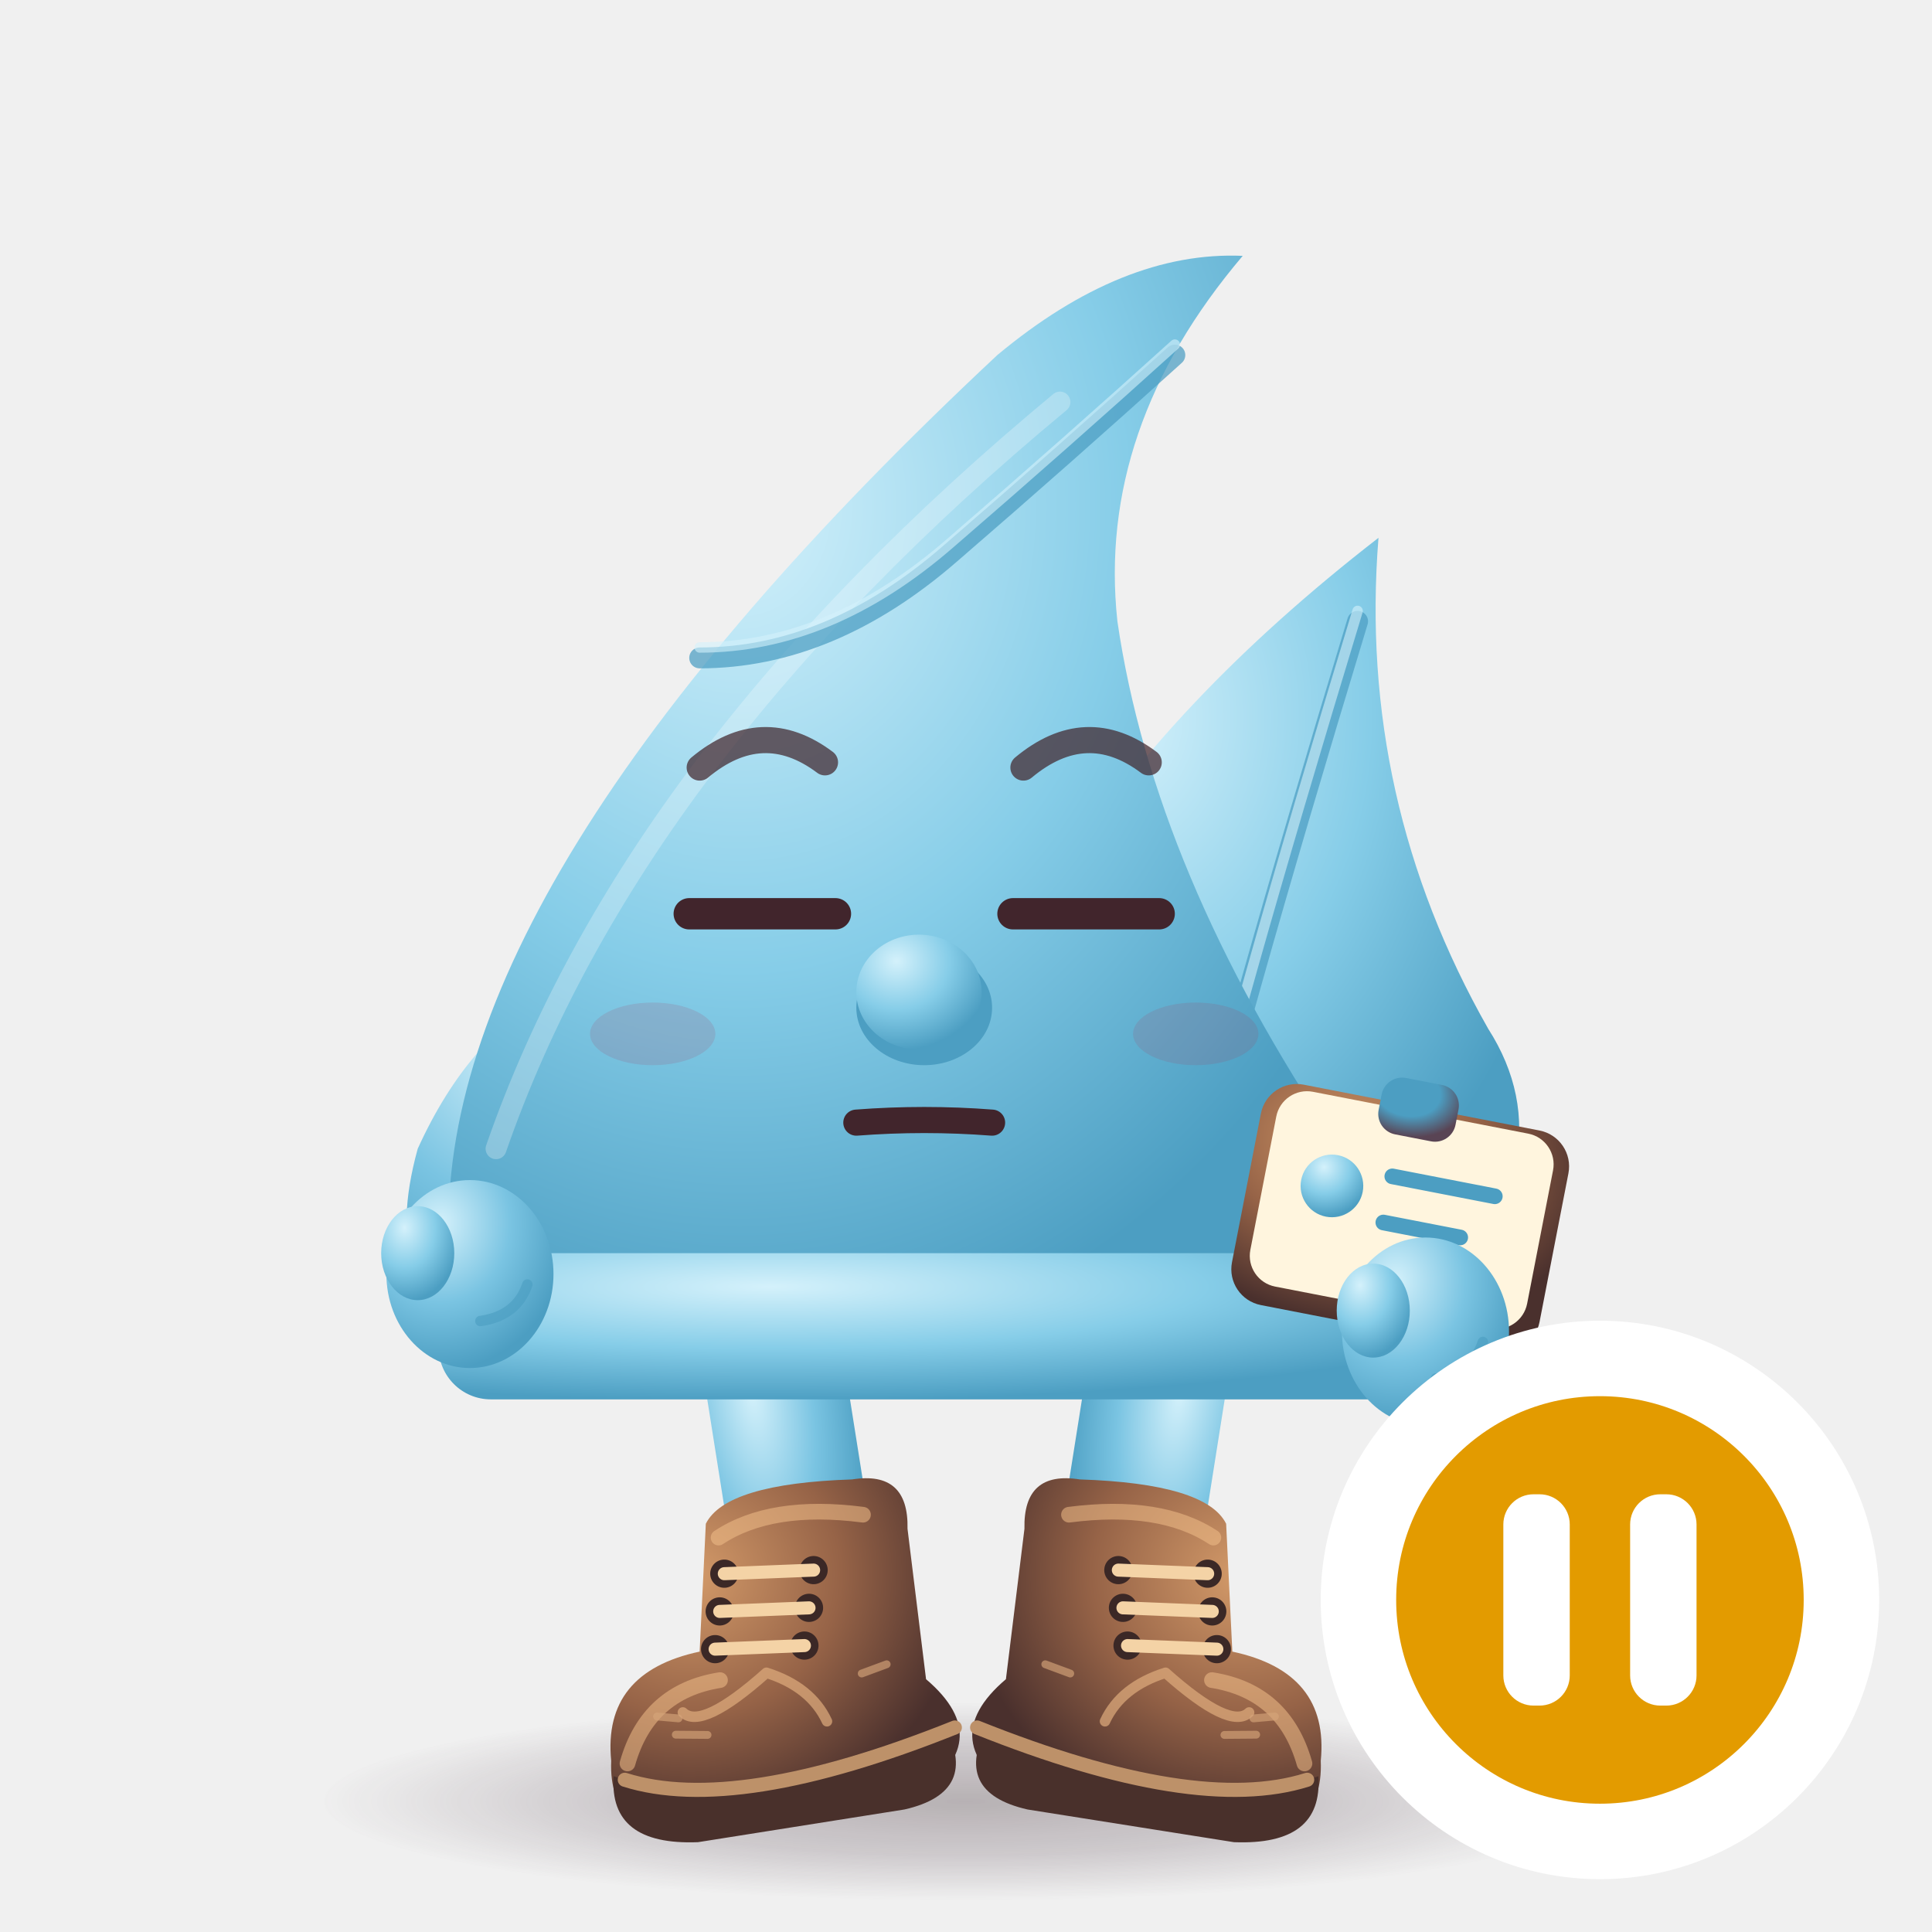
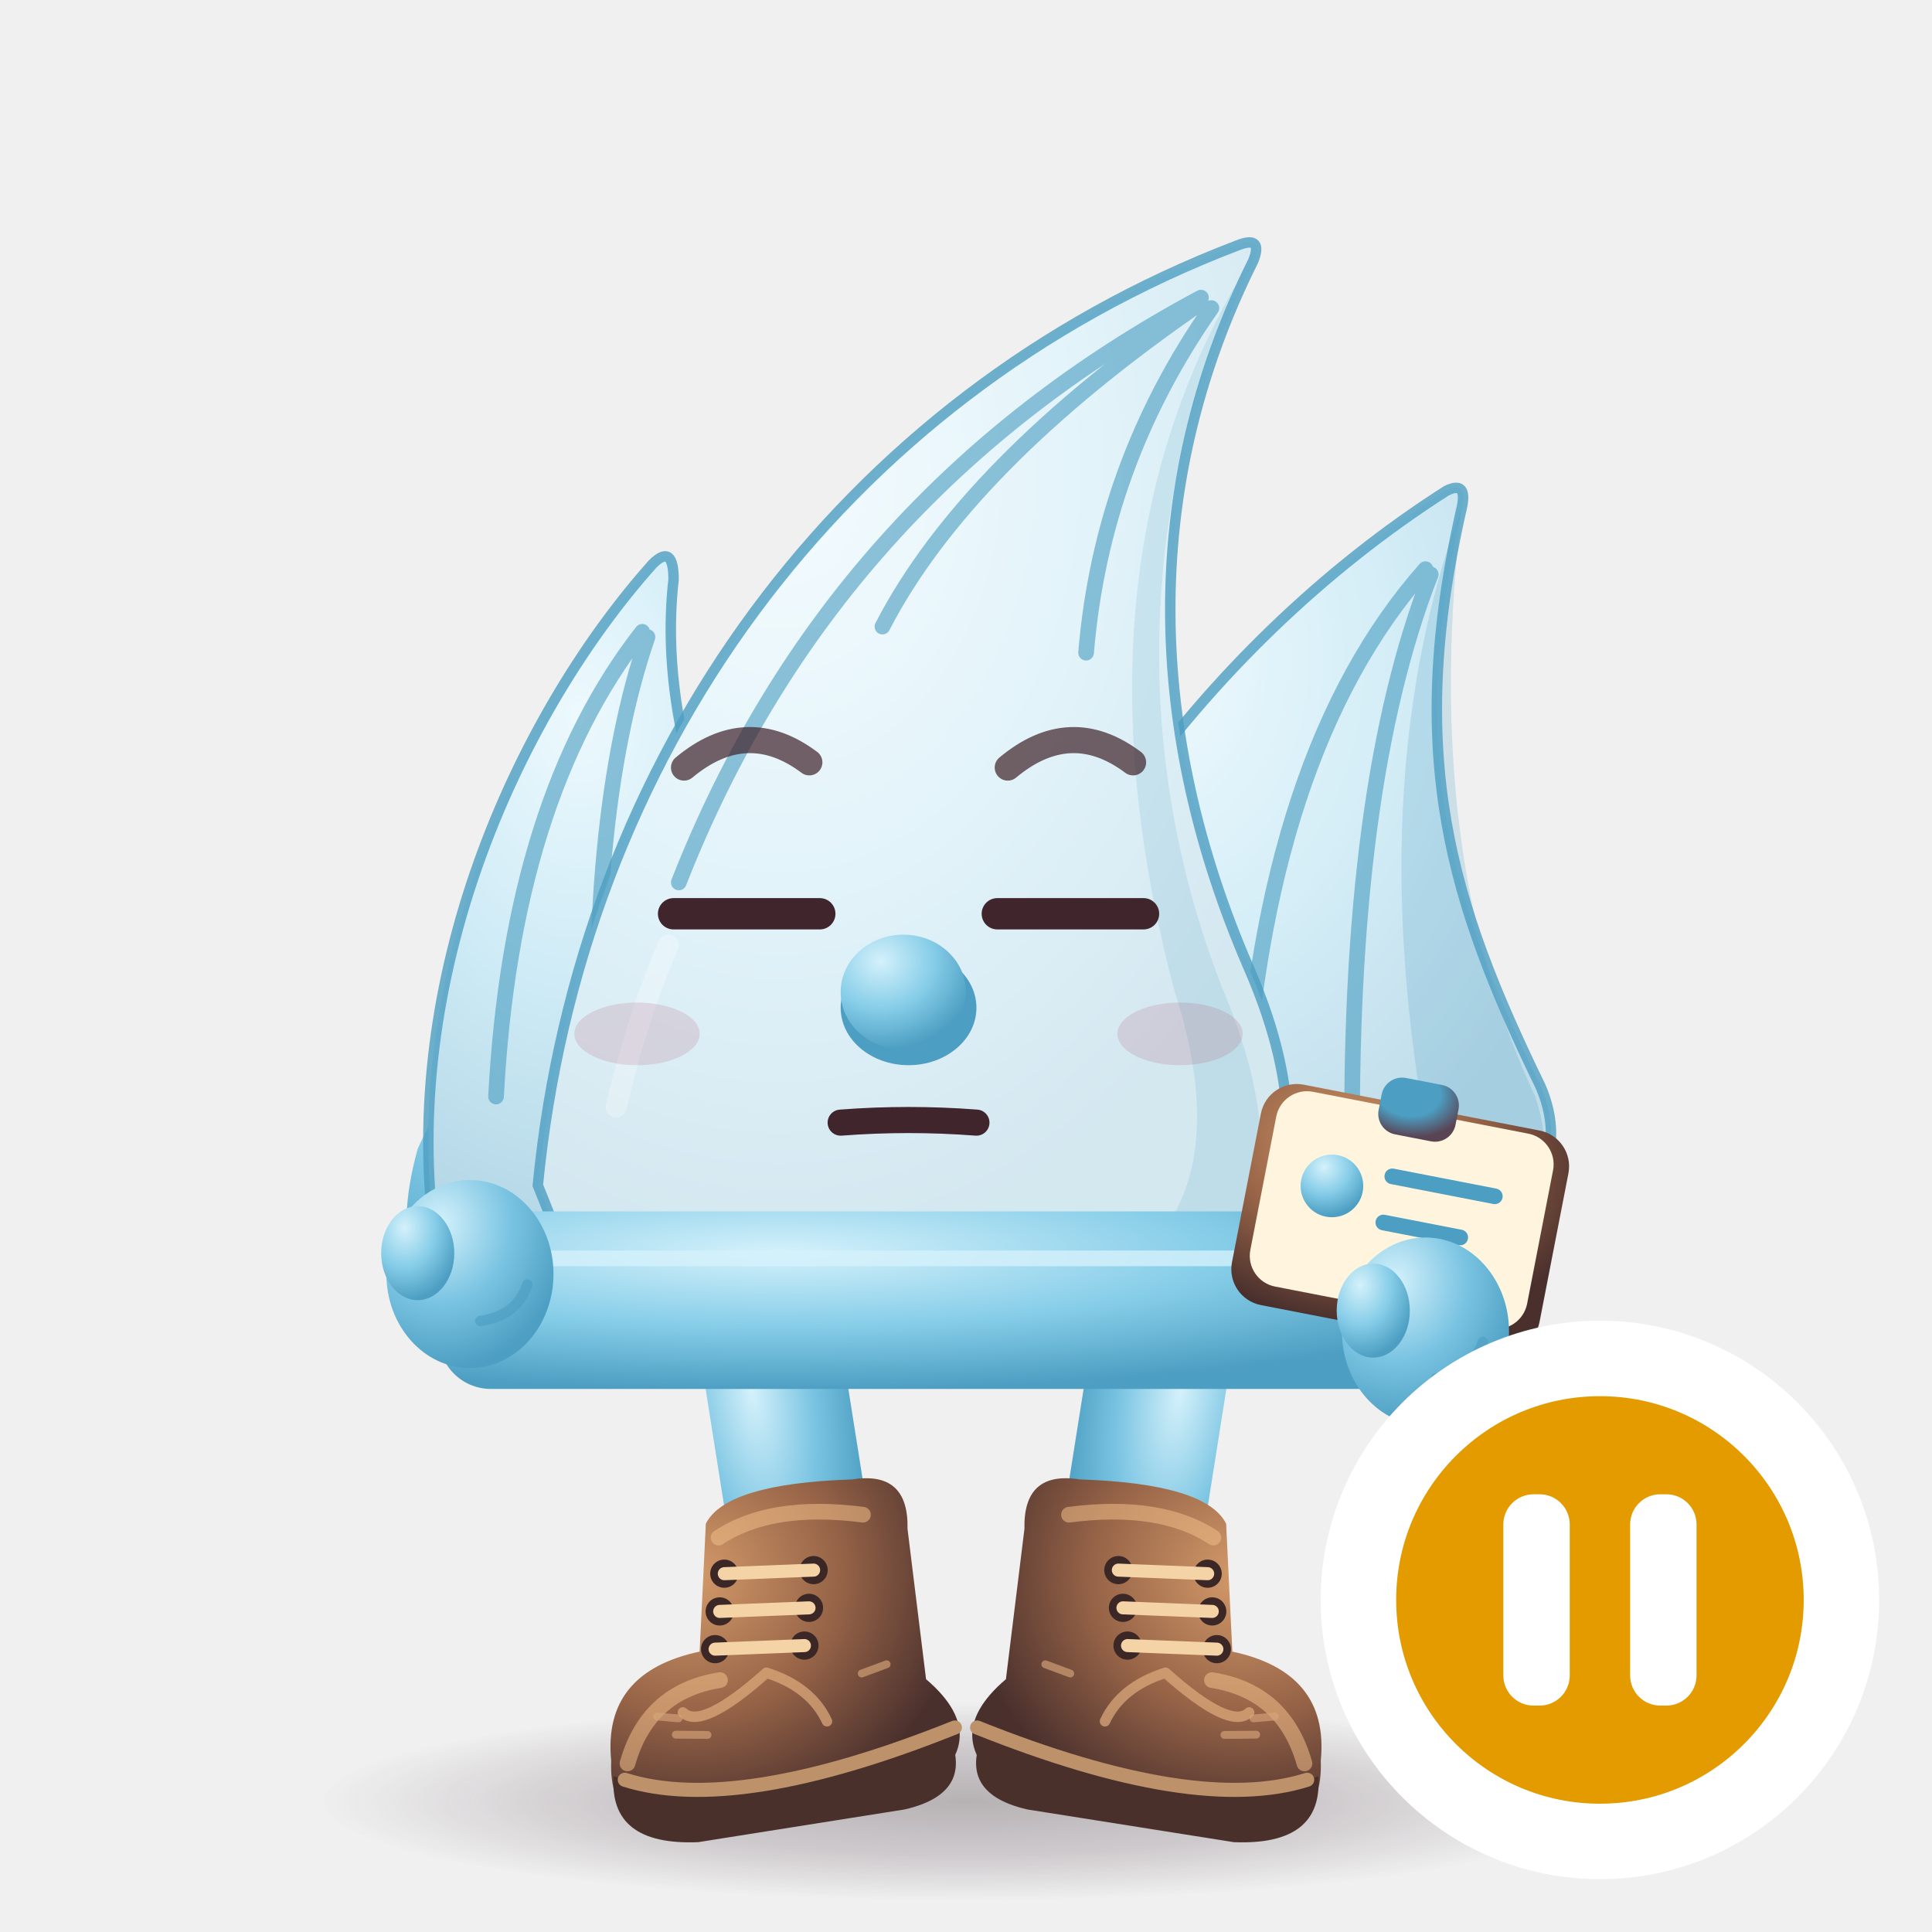
<svg xmlns="http://www.w3.org/2000/svg" viewBox="0 0 64 64" width="160" height="160" role="img" aria-label="Sydney, People, blocked">
  <defs>
    <radialGradient id="sm-sydney-clay" cx="32%" cy="23%" r="78%">
      <stop offset="0" stop-color="#D4F1FB" />
      <stop offset="0.54" stop-color="#86CDE8" />
      <stop offset="1" stop-color="#4C9EC2" />
    </radialGradient>
    <radialGradient id="sm-sydney-arm" cx="32%" cy="23%" r="78%">
      <stop offset="0" stop-color="#D4F1FB" />
      <stop offset="0.54" stop-color="#7AC4E2" />
      <stop offset="1" stop-color="#4C9EC2" />
    </radialGradient>
    <radialGradient id="sm-sydney-recess" cx="32%" cy="23%" r="78%">
      <stop offset="0" stop-color="#4C9EC2" />
      <stop offset="0.54" stop-color="#4C9EC2" />
      <stop offset="1" stop-color="#594454" />
    </radialGradient>
    <radialGradient id="sm-sydney-boot" cx="32%" cy="23%" r="78%">
      <stop offset="0" stop-color="#d39a69" />
      <stop offset="0.54" stop-color="#966347" />
      <stop offset="1" stop-color="#4a302d" />
    </radialGradient>
    <radialGradient id="sm-sydney-wood" cx="32%" cy="23%" r="78%">
      <stop offset="0" stop-color="#ffe0a6" />
      <stop offset="0.54" stop-color="#bb8051" />
      <stop offset="1" stop-color="#774231" />
    </radialGradient>
    <radialGradient id="sm-sydney-gold" cx="32%" cy="23%" r="78%">
      <stop offset="0" stop-color="#fff5bb" />
      <stop offset="0.54" stop-color="#ebba54" />
      <stop offset="1" stop-color="#aa612e" />
    </radialGradient>
    <radialGradient id="sm-sydney-red" cx="32%" cy="23%" r="78%">
      <stop offset="0" stop-color="#ffb3a4" />
      <stop offset="0.54" stop-color="#e47065" />
      <stop offset="1" stop-color="#a53247" />
    </radialGradient>
    <radialGradient id="sm-sydney-white" cx="32%" cy="23%" r="78%">
      <stop offset="0" stop-color="#fffef9" />
      <stop offset="0.54" stop-color="#fff6e8" />
      <stop offset="1" stop-color="#c9a8a5" />
    </radialGradient>
    <radialGradient id="sm-sydney-iris" cx="32%" cy="23%" r="78%">
      <stop offset="0" stop-color="#d9ab73" />
      <stop offset="0.54" stop-color="#905837" />
      <stop offset="1" stop-color="#4b2b29" />
    </radialGradient>
    <radialGradient id="sm-sydney-floor">
      <stop stop-color="#38252e" stop-opacity=".31" />
      <stop offset=".55" stop-color="#483442" stop-opacity=".2" />
      <stop offset="1" stop-color="#483442" stop-opacity="0" />
    </radialGradient>
  </defs>
  <g transform="scale(0.17297) translate(35 0)">
    <ellipse cx="150" cy="345" rx="123" ry="19" fill="url(#sm-sydney-floor)" />
    <g transform="translate(119 302) rotate(-9) scale(1 1)">
      <rect x="-13" y="-53" width="27" height="71" rx="13" fill="url(#sm-sydney-arm)" />
      <path d="M-17-13Q-12-20 12-17Q23-17 21-6L20 23Q32 37 14 45H-27Q-45 44-42 29Q-41 12-22 11Z" fill="url(#sm-sydney-boot)" />
      <path d="M-42 32Q-24 42 22 32Q27 46 12 47H-28Q-45 45-42 32Z" fill="#49302b" />
      <path d="M-40 33Q-20 43 24 33" fill="none" stroke="#bd9169" stroke-width="2.7" stroke-linecap="round" stroke-linejoin="round" />
      <path d="M-39 30Q-33 17-19 17M-15-10Q-4-15 13-10" fill="none" stroke="#f1bd89" stroke-width="3" opacity="0.55" stroke-linecap="round" stroke-linejoin="round" />
      <ellipse cx="-15" cy="-3" rx="2.7" ry="2.7" fill="#3b2826" />
      <ellipse cx="2" cy="-1" rx="2.7" ry="2.7" fill="#3b2826" />
      <path d="M-15 -3l17 2" fill="none" stroke="#f4d3a6" stroke-width="2.5" stroke-linecap="round" stroke-linejoin="round" />
      <ellipse cx="-17" cy="4" rx="2.7" ry="2.7" fill="#3b2826" />
      <ellipse cx="0" cy="6" rx="2.7" ry="2.7" fill="#3b2826" />
      <path d="M-17 4l17 2" fill="none" stroke="#f4d3a6" stroke-width="2.5" stroke-linecap="round" stroke-linejoin="round" />
      <ellipse cx="-19" cy="11" rx="2.7" ry="2.7" fill="#3b2826" />
      <ellipse cx="-2" cy="13" rx="2.7" ry="2.7" fill="#3b2826" />
      <path d="M-19 11l17 2" fill="none" stroke="#f4d3a6" stroke-width="2.5" stroke-linecap="round" stroke-linejoin="round" />
      <path d="M-10 17q-14 9-17 5M-10 17q8 4 10 11" fill="none" stroke="#dfad7d" stroke-width="2" opacity="0.7" stroke-linecap="round" stroke-linejoin="round" />
      <path d="M-29 26l6 1m-9-5l4 1m36-3l5-1" fill="none" stroke="#d5a47a" stroke-width="1.5" opacity="0.65" stroke-linecap="round" stroke-linejoin="round" />
    </g>
    <g transform="translate(181 302) rotate(9) scale(-1 1)">
      <rect x="-13" y="-53" width="27" height="71" rx="13" fill="url(#sm-sydney-arm)" />
      <path d="M-17-13Q-12-20 12-17Q23-17 21-6L20 23Q32 37 14 45H-27Q-45 44-42 29Q-41 12-22 11Z" fill="url(#sm-sydney-boot)" />
      <path d="M-42 32Q-24 42 22 32Q27 46 12 47H-28Q-45 45-42 32Z" fill="#49302b" />
      <path d="M-40 33Q-20 43 24 33" fill="none" stroke="#bd9169" stroke-width="2.7" stroke-linecap="round" stroke-linejoin="round" />
      <path d="M-39 30Q-33 17-19 17M-15-10Q-4-15 13-10" fill="none" stroke="#f1bd89" stroke-width="3" opacity="0.55" stroke-linecap="round" stroke-linejoin="round" />
      <ellipse cx="-15" cy="-3" rx="2.7" ry="2.7" fill="#3b2826" />
      <ellipse cx="2" cy="-1" rx="2.7" ry="2.7" fill="#3b2826" />
      <path d="M-15 -3l17 2" fill="none" stroke="#f4d3a6" stroke-width="2.5" stroke-linecap="round" stroke-linejoin="round" />
      <ellipse cx="-17" cy="4" rx="2.7" ry="2.7" fill="#3b2826" />
      <ellipse cx="0" cy="6" rx="2.7" ry="2.7" fill="#3b2826" />
      <path d="M-17 4l17 2" fill="none" stroke="#f4d3a6" stroke-width="2.5" stroke-linecap="round" stroke-linejoin="round" />
      <ellipse cx="-19" cy="11" rx="2.7" ry="2.7" fill="#3b2826" />
      <ellipse cx="-2" cy="13" rx="2.7" ry="2.7" fill="#3b2826" />
      <path d="M-19 11l17 2" fill="none" stroke="#f4d3a6" stroke-width="2.5" stroke-linecap="round" stroke-linejoin="round" />
      <path d="M-10 17q-14 9-17 5M-10 17q8 4 10 11" fill="none" stroke="#dfad7d" stroke-width="2" opacity="0.7" stroke-linecap="round" stroke-linejoin="round" />
      <path d="M-29 26l6 1m-9-5l4 1m36-3l5-1" fill="none" stroke="#d5a47a" stroke-width="1.5" opacity="0.65" stroke-linecap="round" stroke-linejoin="round" />
    </g>
    <path d="M111 187Q65 176 45 220Q37 249 59 254Q76 247 76 225L110 211Z" fill="url(#sm-sydney-arm)" />
    <path d="M207 183Q238 183 250 242L232 257Q219 209 204 222Z" fill="url(#sm-sydney-arm)" />
-     <path d="M145 237Q149 165 229 103Q225 153 250 197Q266 222 239 251Z" fill="url(#sm-sydney-clay)" />
-     <path d="M225 119Q201 198 192 236" fill="none" stroke="#4C9EC2" stroke-width="4" opacity="0.73" stroke-linecap="round" stroke-linejoin="round" />
-     <g transform="translate(0 -2)">
-       <path d="M225 119Q201 198 192 236" fill="none" stroke="#D4F1FB" stroke-width="2" opacity="0.6" stroke-linecap="round" stroke-linejoin="round" />
-     </g>
-     <path d="M51 238Q48 169 156 68Q180 48 203 49Q175 82 179 119Q186 167 221 219Q235 246 209 259H75Q56 256 51 238Z" fill="url(#sm-sydney-clay)" />
-     <path d="M60 220Q86 145 168 77" fill="none" stroke="white" stroke-width="4" opacity="0.26" stroke-linecap="round" stroke-linejoin="round" />
-     <path d="M99 126Q124 126 147 106Q169 87 190 68" fill="none" stroke="#4C9EC2" stroke-width="4" opacity="0.73" stroke-linecap="round" stroke-linejoin="round" />
-     <g transform="translate(0 -2)">
-       <path d="M99 126Q124 126 147 106Q169 87 190 68" fill="none" stroke="#D4F1FB" stroke-width="2" opacity="0.6" stroke-linecap="round" stroke-linejoin="round" />
-     </g>
-     <rect x="49" y="240" width="198" height="28" rx="10" fill="url(#sm-sydney-clay)" />
+     <path d="M48 235C42 185 65 136 90 108Q94 104 94 111C90 146 109 186 137 217L134 238Z" fill="url(#sm-sydney-clay)" />
+     <path d="M48 235C42 185 65 136 90 108Q94 104 94 111C90 146 109 186 137 217L134 238Z" fill="white" fill-opacity="0.58" stroke="#4C9EC2" stroke-opacity=".8" stroke-width="2" />
+     <path d="M88 121Q63 153 60 210M89 122Q77 157 80 217" fill="none" stroke="#4C9EC2" stroke-width="3" opacity="0.62" stroke-linecap="round" stroke-linejoin="round" />
+     <path d="M147 231C157 176 195 124 242 94Q246 92 245 97C234 145 243 173 260 208Q267 224 250 238Z" fill="url(#sm-sydney-clay)" />
+     <path d="M147 231C157 176 195 124 242 94Q246 92 245 97C234 145 243 173 260 208Q267 224 250 238Z" fill="white" fill-opacity="0.64" stroke="#4C9EC2" stroke-opacity=".8" stroke-width="2" />
+     <path d="M245 97Q224 154 241 231L251 237Q265 228 259 210Q237 163 245 97Z" fill="#4C9EC2" opacity=".22" />
+     <path d="M238 109Q207 144 203 215M239 110Q223 151 224 223" fill="none" stroke="#4C9EC2" stroke-width="3" opacity="0.62" stroke-linecap="round" stroke-linejoin="round" />
+     <path d="M68 227C76 145 126 76 202 47Q207 45 205 50C183 94 185 141 204 185Q218 217 206 237H72Z" fill="url(#sm-sydney-clay)" />
+     <path d="M68 227C76 145 126 76 202 47Q207 45 205 50C183 94 185 141 204 185Q218 217 206 237H72Z" fill="white" fill-opacity="0.76" stroke="#4C9EC2" stroke-opacity=".8" stroke-width="2" />
+     <path d="M202 54C182 100 183 148 199 189Q212 220 202 234H189Q199 218 190 190C178 145 177 97 202 54Z" fill="#4C9EC2" opacity=".16" />
+     <path d="M195 57Q124 95 95 169M195 58Q150 89 134 120M197 59Q176 89 173 125" fill="none" stroke="#4C9EC2" stroke-width="3" opacity="0.62" stroke-linecap="round" stroke-linejoin="round" />
+     <path d="M83 212Q87 195 93 181" fill="none" stroke="white" stroke-width="4" opacity="0.26" stroke-linecap="round" stroke-linejoin="round" />
+     <rect x="49" y="232" width="203" height="34" rx="10" fill="url(#sm-sydney-clay)" />
+     <path d="M61 241H239" fill="none" stroke="#D4F1FB" stroke-width="3" opacity="0.8" stroke-linecap="round" stroke-linejoin="round" />
    <ellipse cx="55" cy="244" rx="16" ry="18" fill="url(#sm-sydney-arm)" />
    <ellipse cx="45" cy="240" rx="7" ry="9" fill="url(#sm-sydney-clay)" />
    <path d="M57 253q7 -1 9 -7" fill="none" stroke="#4C9EC2" stroke-width="2" opacity="0.65" stroke-linecap="round" stroke-linejoin="round" />
-     <g transform="translate(142 175)">
+     <g transform="translate(139 175)">
      <ellipse cx="-52" cy="23" rx="12" ry="6" fill="#a63655" opacity=".15" />
      <ellipse cx="52" cy="23" rx="12" ry="6" fill="#a63655" opacity=".15" />
      <g>
        <g transform="translate(-31 0)">
          <path d="M-12 -28Q0 -38 12 -29" fill="none" stroke="#41252C" stroke-width="5" opacity="0.72" stroke-linecap="round" stroke-linejoin="round" />
          <path d="M-14 0Q0 0 14 0" fill="none" stroke="#41252C" stroke-width="6" stroke-linecap="round" stroke-linejoin="round" />
        </g>
        <g transform="translate(31 0)">
          <path d="M-12 -28Q0 -38 12 -29" fill="none" stroke="#41252C" stroke-width="5" opacity="0.72" stroke-linecap="round" stroke-linejoin="round" />
          <path d="M-14 0Q0 0 14 0" fill="none" stroke="#41252C" stroke-width="6" stroke-linecap="round" stroke-linejoin="round" />
        </g>
      </g>
      <ellipse cx="0" cy="18" rx="13" ry="11" fill="#4C9EC2" />
      <ellipse cx="-1" cy="15" rx="12" ry="11" fill="url(#sm-sydney-clay)" />
      <path d="M-13 40Q0 39 13 40" fill="none" stroke="#41252C" stroke-width="5" stroke-linecap="round" stroke-linejoin="round" />
    </g>
    <g transform="rotate(11 235 229)">
      <rect x="204" y="212" width="60" height="43" rx="7" fill="url(#sm-sydney-boot)" />
      <rect x="207" y="213" width="54" height="38" rx="6" fill="#fff5de" />
      <rect x="226" y="207" width="15" height="11" rx="4" fill="url(#sm-sydney-recess)" />
      <ellipse cx="220" cy="230" rx="6" ry="6" fill="url(#sm-sydney-clay)" />
      <path d="M231 226H251M231 235H246" fill="none" stroke="#4C9EC2" stroke-width="3" stroke-linecap="round" stroke-linejoin="round" />
    </g>
    <ellipse cx="238" cy="255" rx="16" ry="18" fill="url(#sm-sydney-arm)" />
    <ellipse cx="228" cy="251" rx="7" ry="9" fill="url(#sm-sydney-clay)" />
    <path d="M240 264q7 -1 9 -7" fill="none" stroke="#4C9EC2" stroke-width="2" opacity="0.65" stroke-linecap="round" stroke-linejoin="round" />
  </g>
  <circle cx="53" cy="53" r="8" fill="#e39b00" stroke="#fff" stroke-width="2.5" />
  <rect x="49.8" y="49.5" width="2.2" height="7" rx="1" fill="#fff" />
  <rect x="54" y="49.5" width="2.2" height="7" rx="1" fill="#fff" />
</svg>
